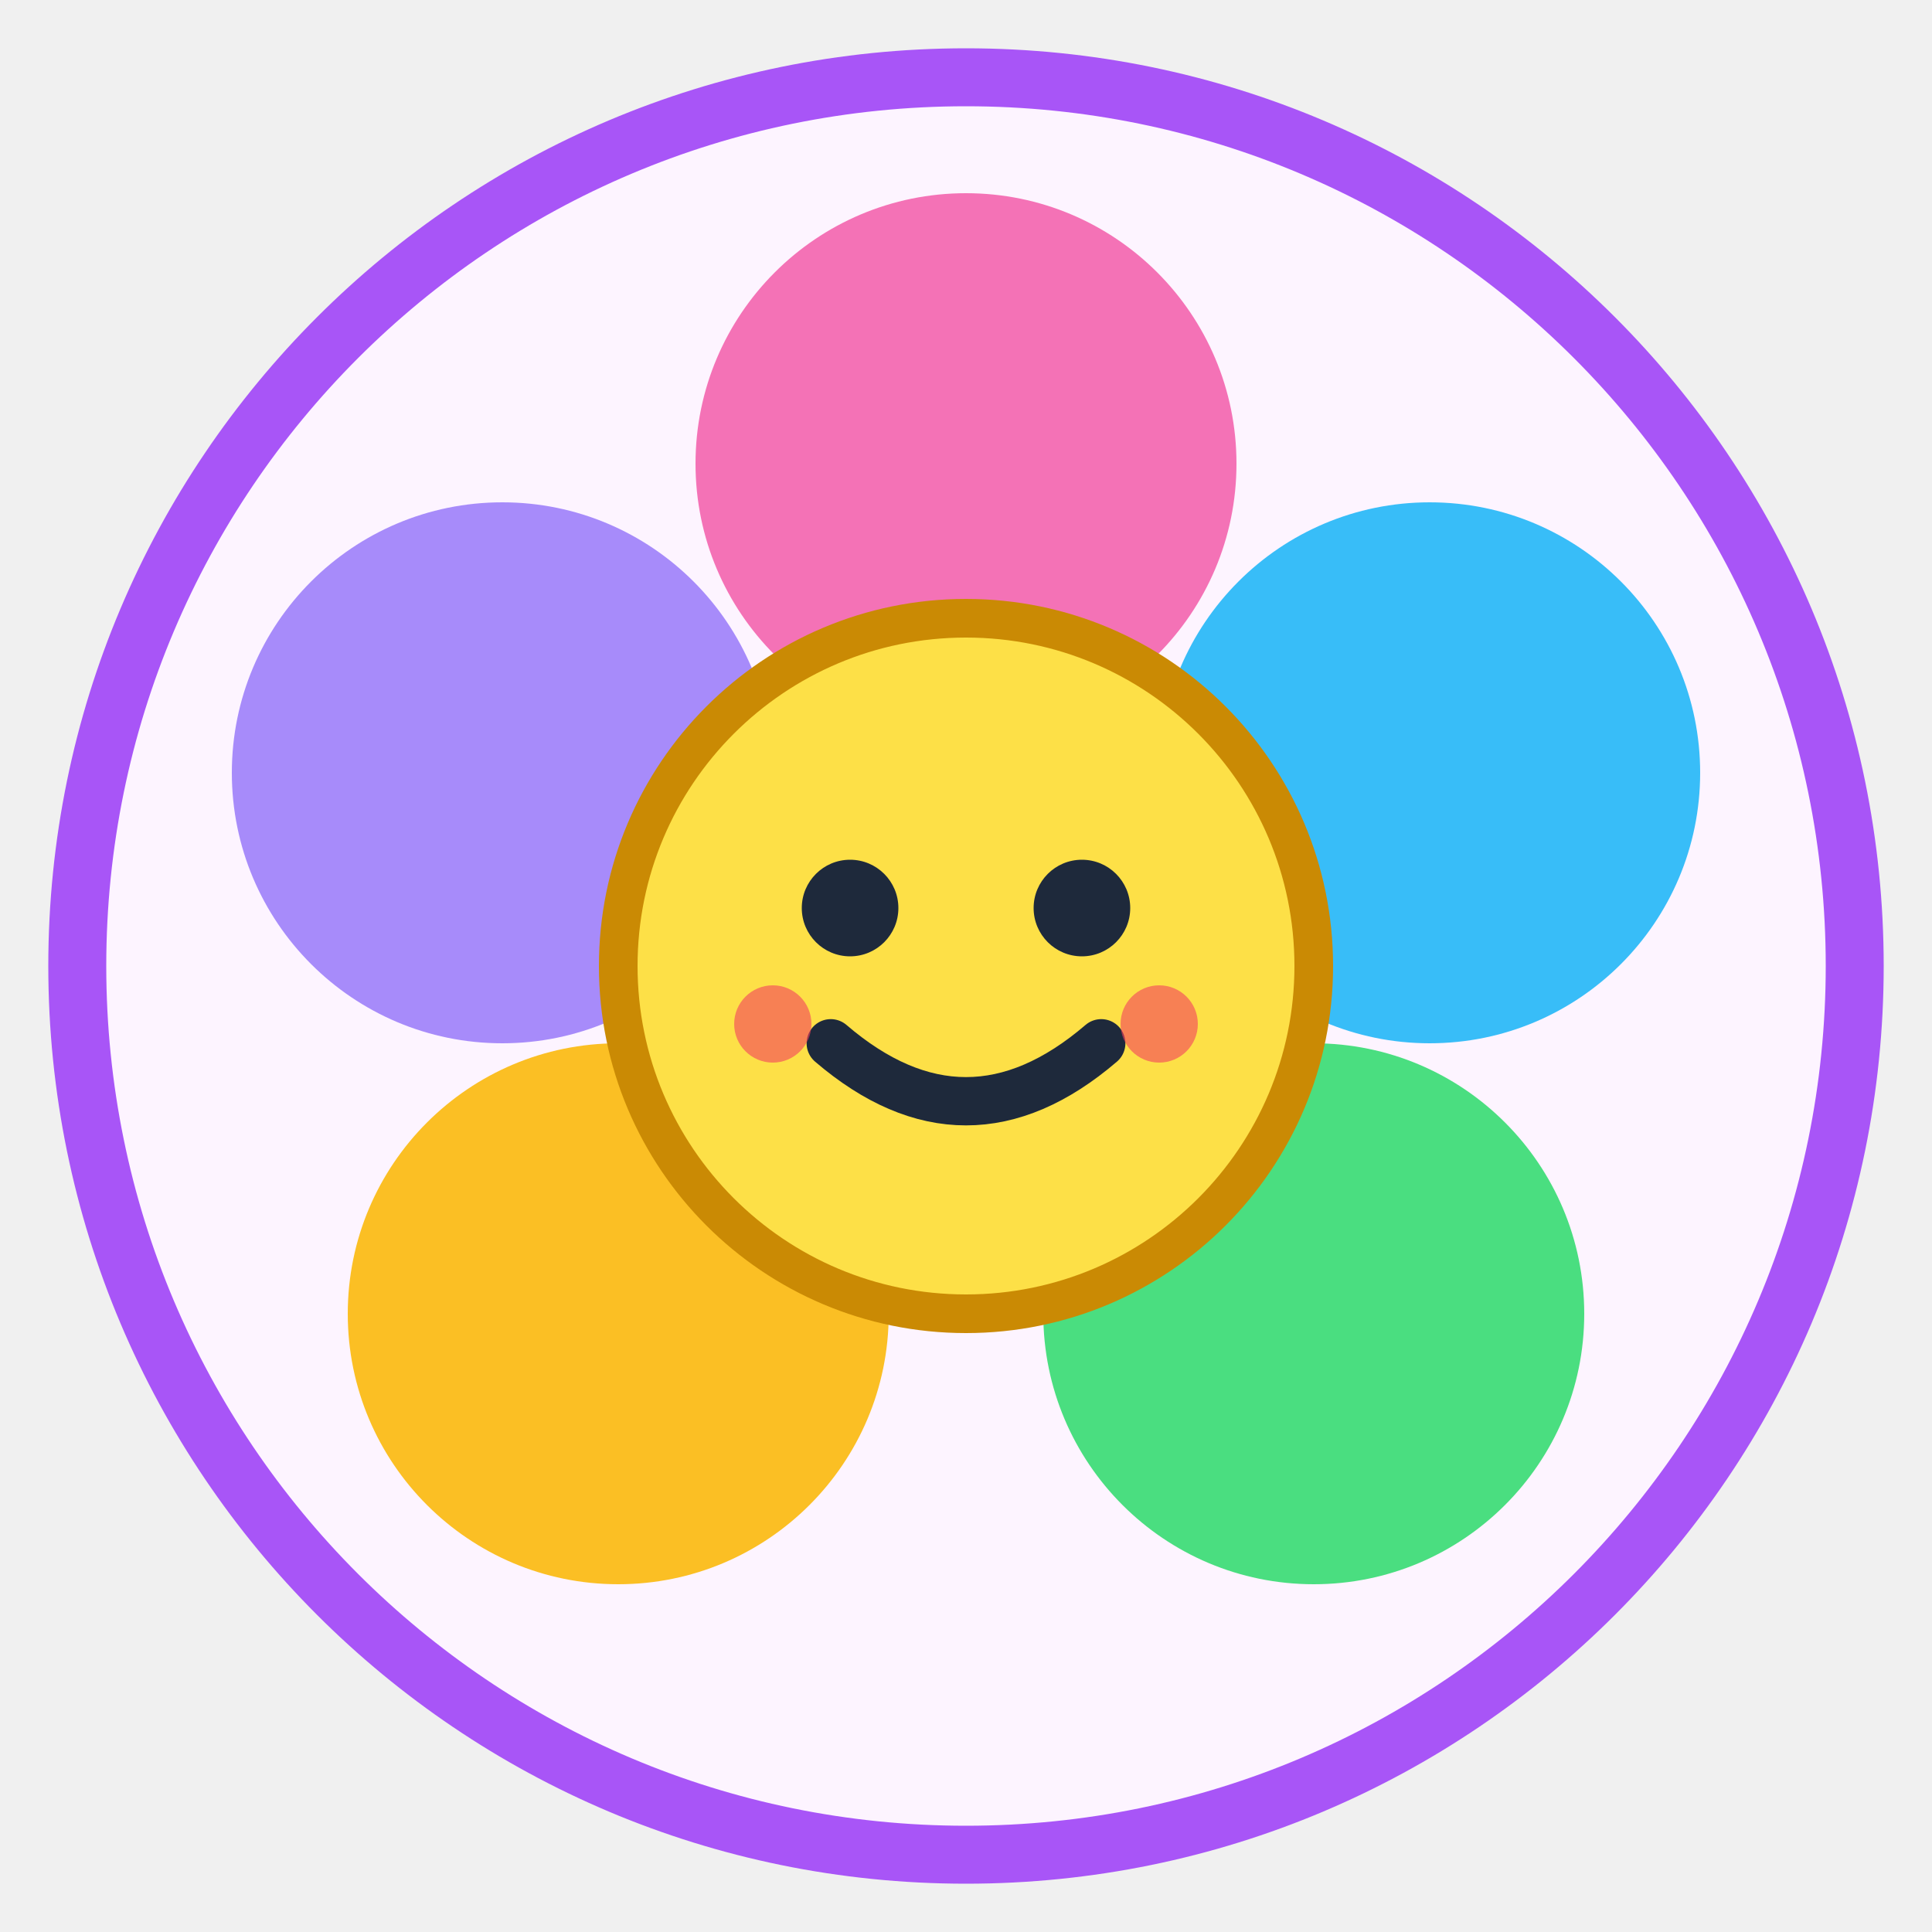
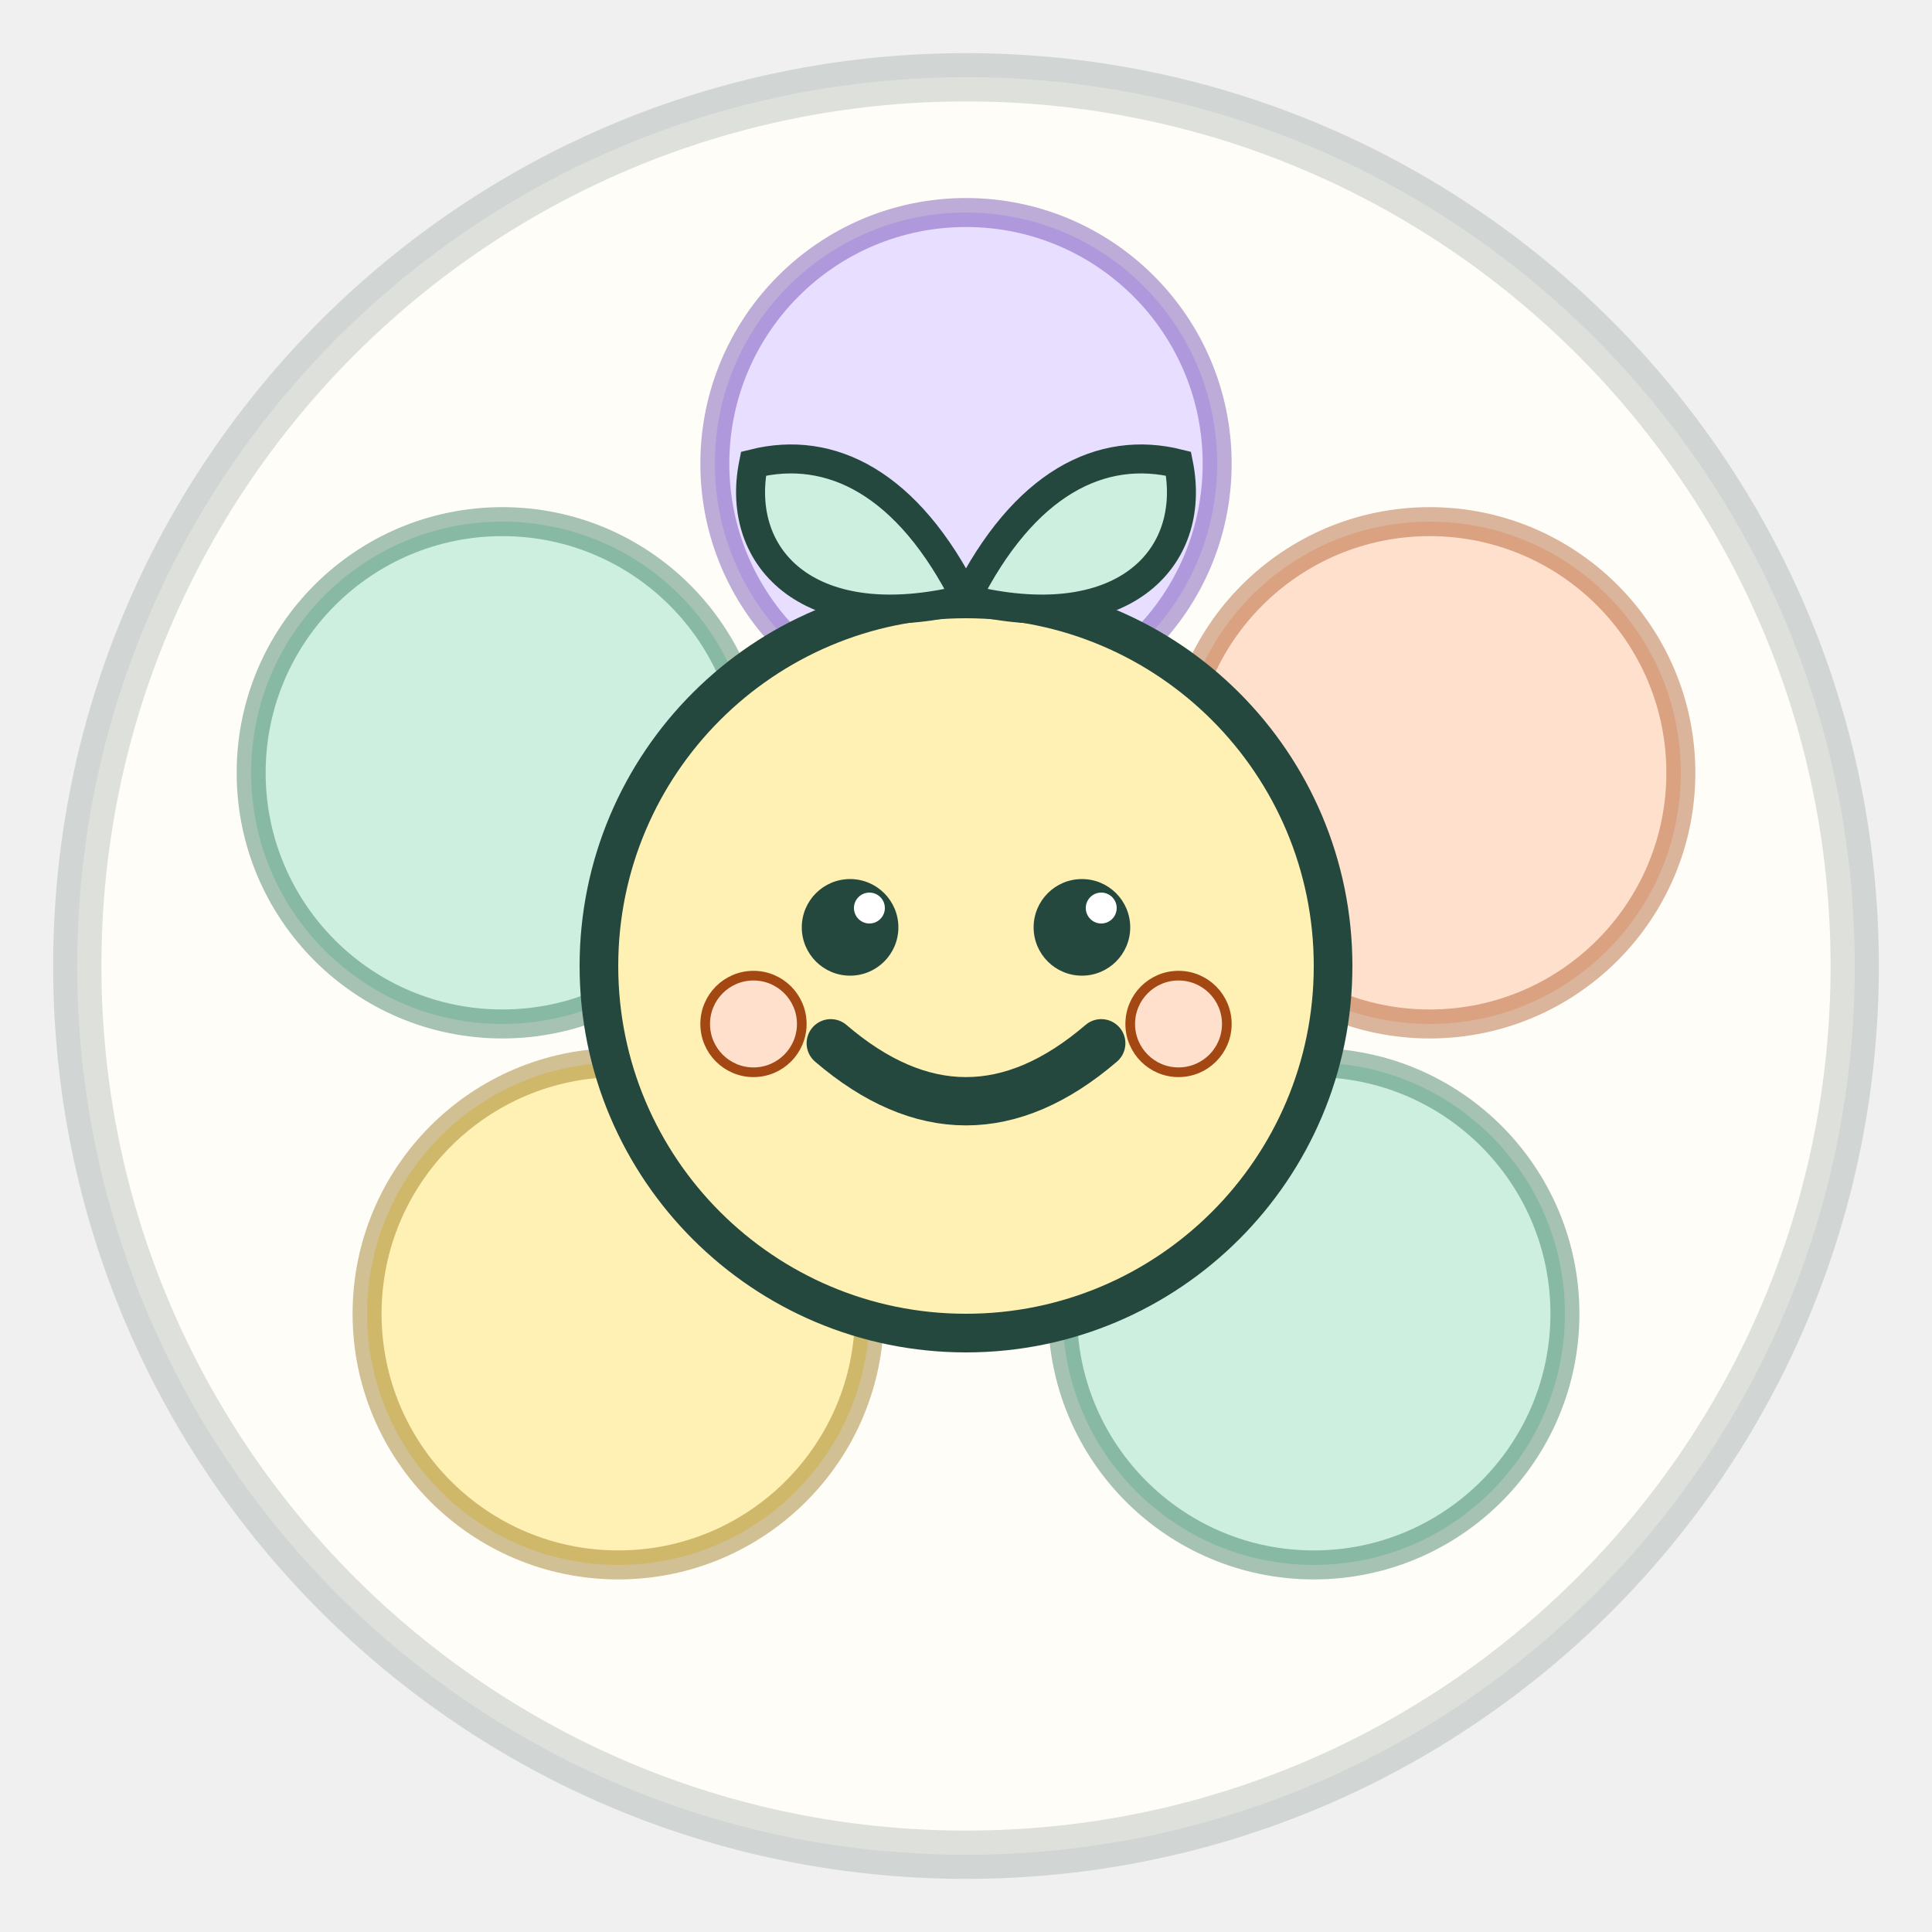
<svg xmlns="http://www.w3.org/2000/svg" viewBox="0 0 100 100" fill="none">
-   <circle cx="50" cy="50" r="46" fill="#FDF4FF" stroke="#A855F7" stroke-width="3" />
-   <circle cx="50" cy="24" r="14" fill="#F472B6" />
-   <circle cx="74" cy="40" r="14" fill="#38BDF8" />
-   <circle cx="68" cy="68" r="14" fill="#4ADE80" />
-   <circle cx="32" cy="68" r="14" fill="#FBBF24" />
-   <circle cx="26" cy="40" r="14" fill="#A78BFA" />
-   <circle cx="50" cy="50" r="18" fill="#FDE047" stroke="#CA8A04" stroke-width="2" />
-   <circle cx="44" cy="47" r="2.5" fill="#1E293B" />
-   <circle cx="56" cy="47" r="2.5" fill="#1E293B" />
-   <path d="M 43 54 Q 50 60 57 54" stroke="#1E293B" stroke-width="2.5" stroke-linecap="round" fill="none" />
-   <circle cx="40" cy="53" r="2" fill="#F43F5E" opacity="0.6" />
-   <circle cx="60" cy="53" r="2" fill="#F43F5E" opacity="0.6" />
+   <circle cx="50" cy="50" r="46" fill="#FFFDF7" stroke="#24483D" stroke-width="2.5" stroke-opacity="0.15" />
+   <circle cx="50" cy="24" r="13" fill="#E8DEFF" stroke="#5B32A8" stroke-width="1.5" stroke-opacity="0.4" />
+   <circle cx="74" cy="40" r="13" fill="#FFE0CC" stroke="#A34812" stroke-width="1.5" stroke-opacity="0.4" />
+   <circle cx="68" cy="68" r="13" fill="#CDEFE0" stroke="#1E6B4F" stroke-width="1.5" stroke-opacity="0.4" />
+   <circle cx="32" cy="68" r="13" fill="#FFF0B3" stroke="#8A6400" stroke-width="1.5" stroke-opacity="0.4" />
+   <circle cx="26" cy="40" r="13" fill="#CDEFE0" stroke="#1E6B4F" stroke-width="1.5" stroke-opacity="0.4" />
+   <circle cx="50" cy="50" r="19" fill="#FFF0B3" stroke="#24483D" stroke-width="2" />
+   <path d="M 50 31 C 47 25 43 23 39 24 C 38 29 42 33 50 31 Z" fill="#CDEFE0" stroke="#24483D" stroke-width="1.5" />
+   <path d="M 50 31 C 53 25 57 23 61 24 C 62 29 58 33 50 31 Z" fill="#CDEFE0" stroke="#24483D" stroke-width="1.5" />
+   <circle cx="44" cy="48" r="2.5" fill="#24483D" />
+   <circle cx="56" cy="48" r="2.5" fill="#24483D" />
+   <circle cx="45" cy="47" r="0.8" fill="#FFFFFF" />
+   <circle cx="57" cy="47" r="0.8" fill="#FFFFFF" />
+   <path d="M 43 54 Q 50 60 57 54" stroke="#24483D" stroke-width="2.5" stroke-linecap="round" fill="none" />
+   <circle cx="39" cy="53" r="2.5" fill="#FFE0CC" stroke="#A34812" stroke-width="0.5" />
+   <circle cx="61" cy="53" r="2.5" fill="#FFE0CC" stroke="#A34812" stroke-width="0.5" />
</svg>
